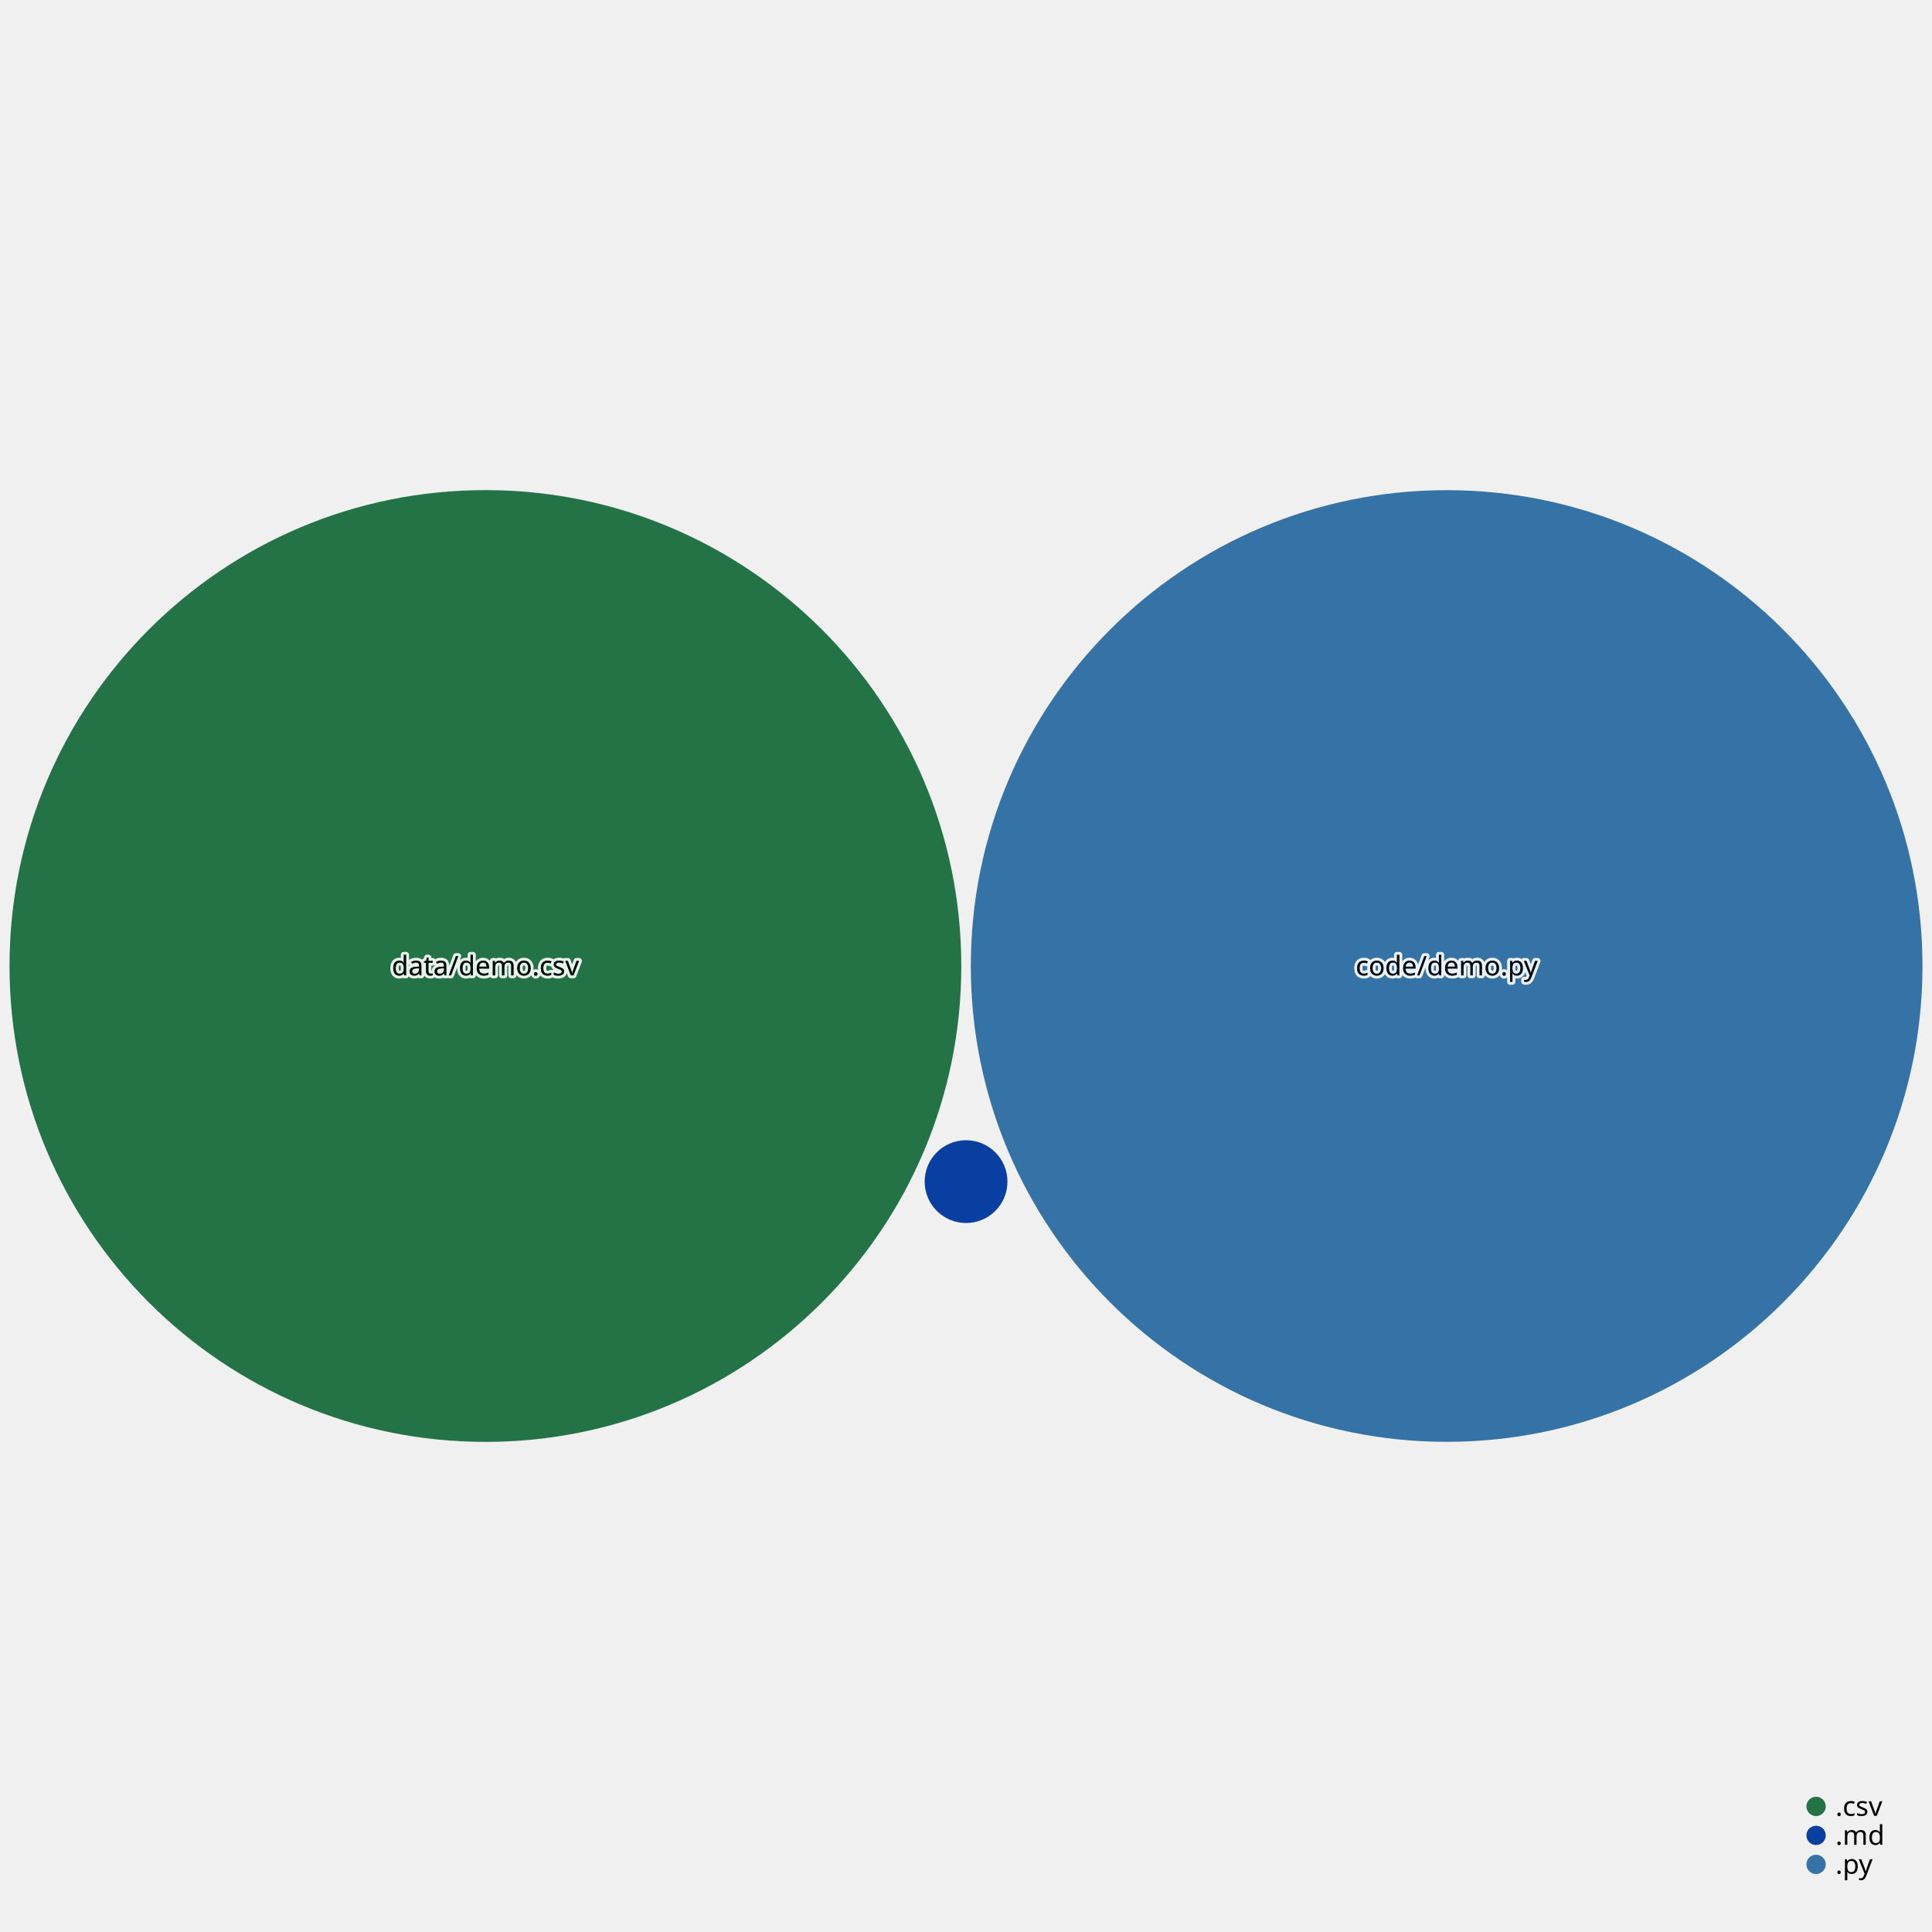
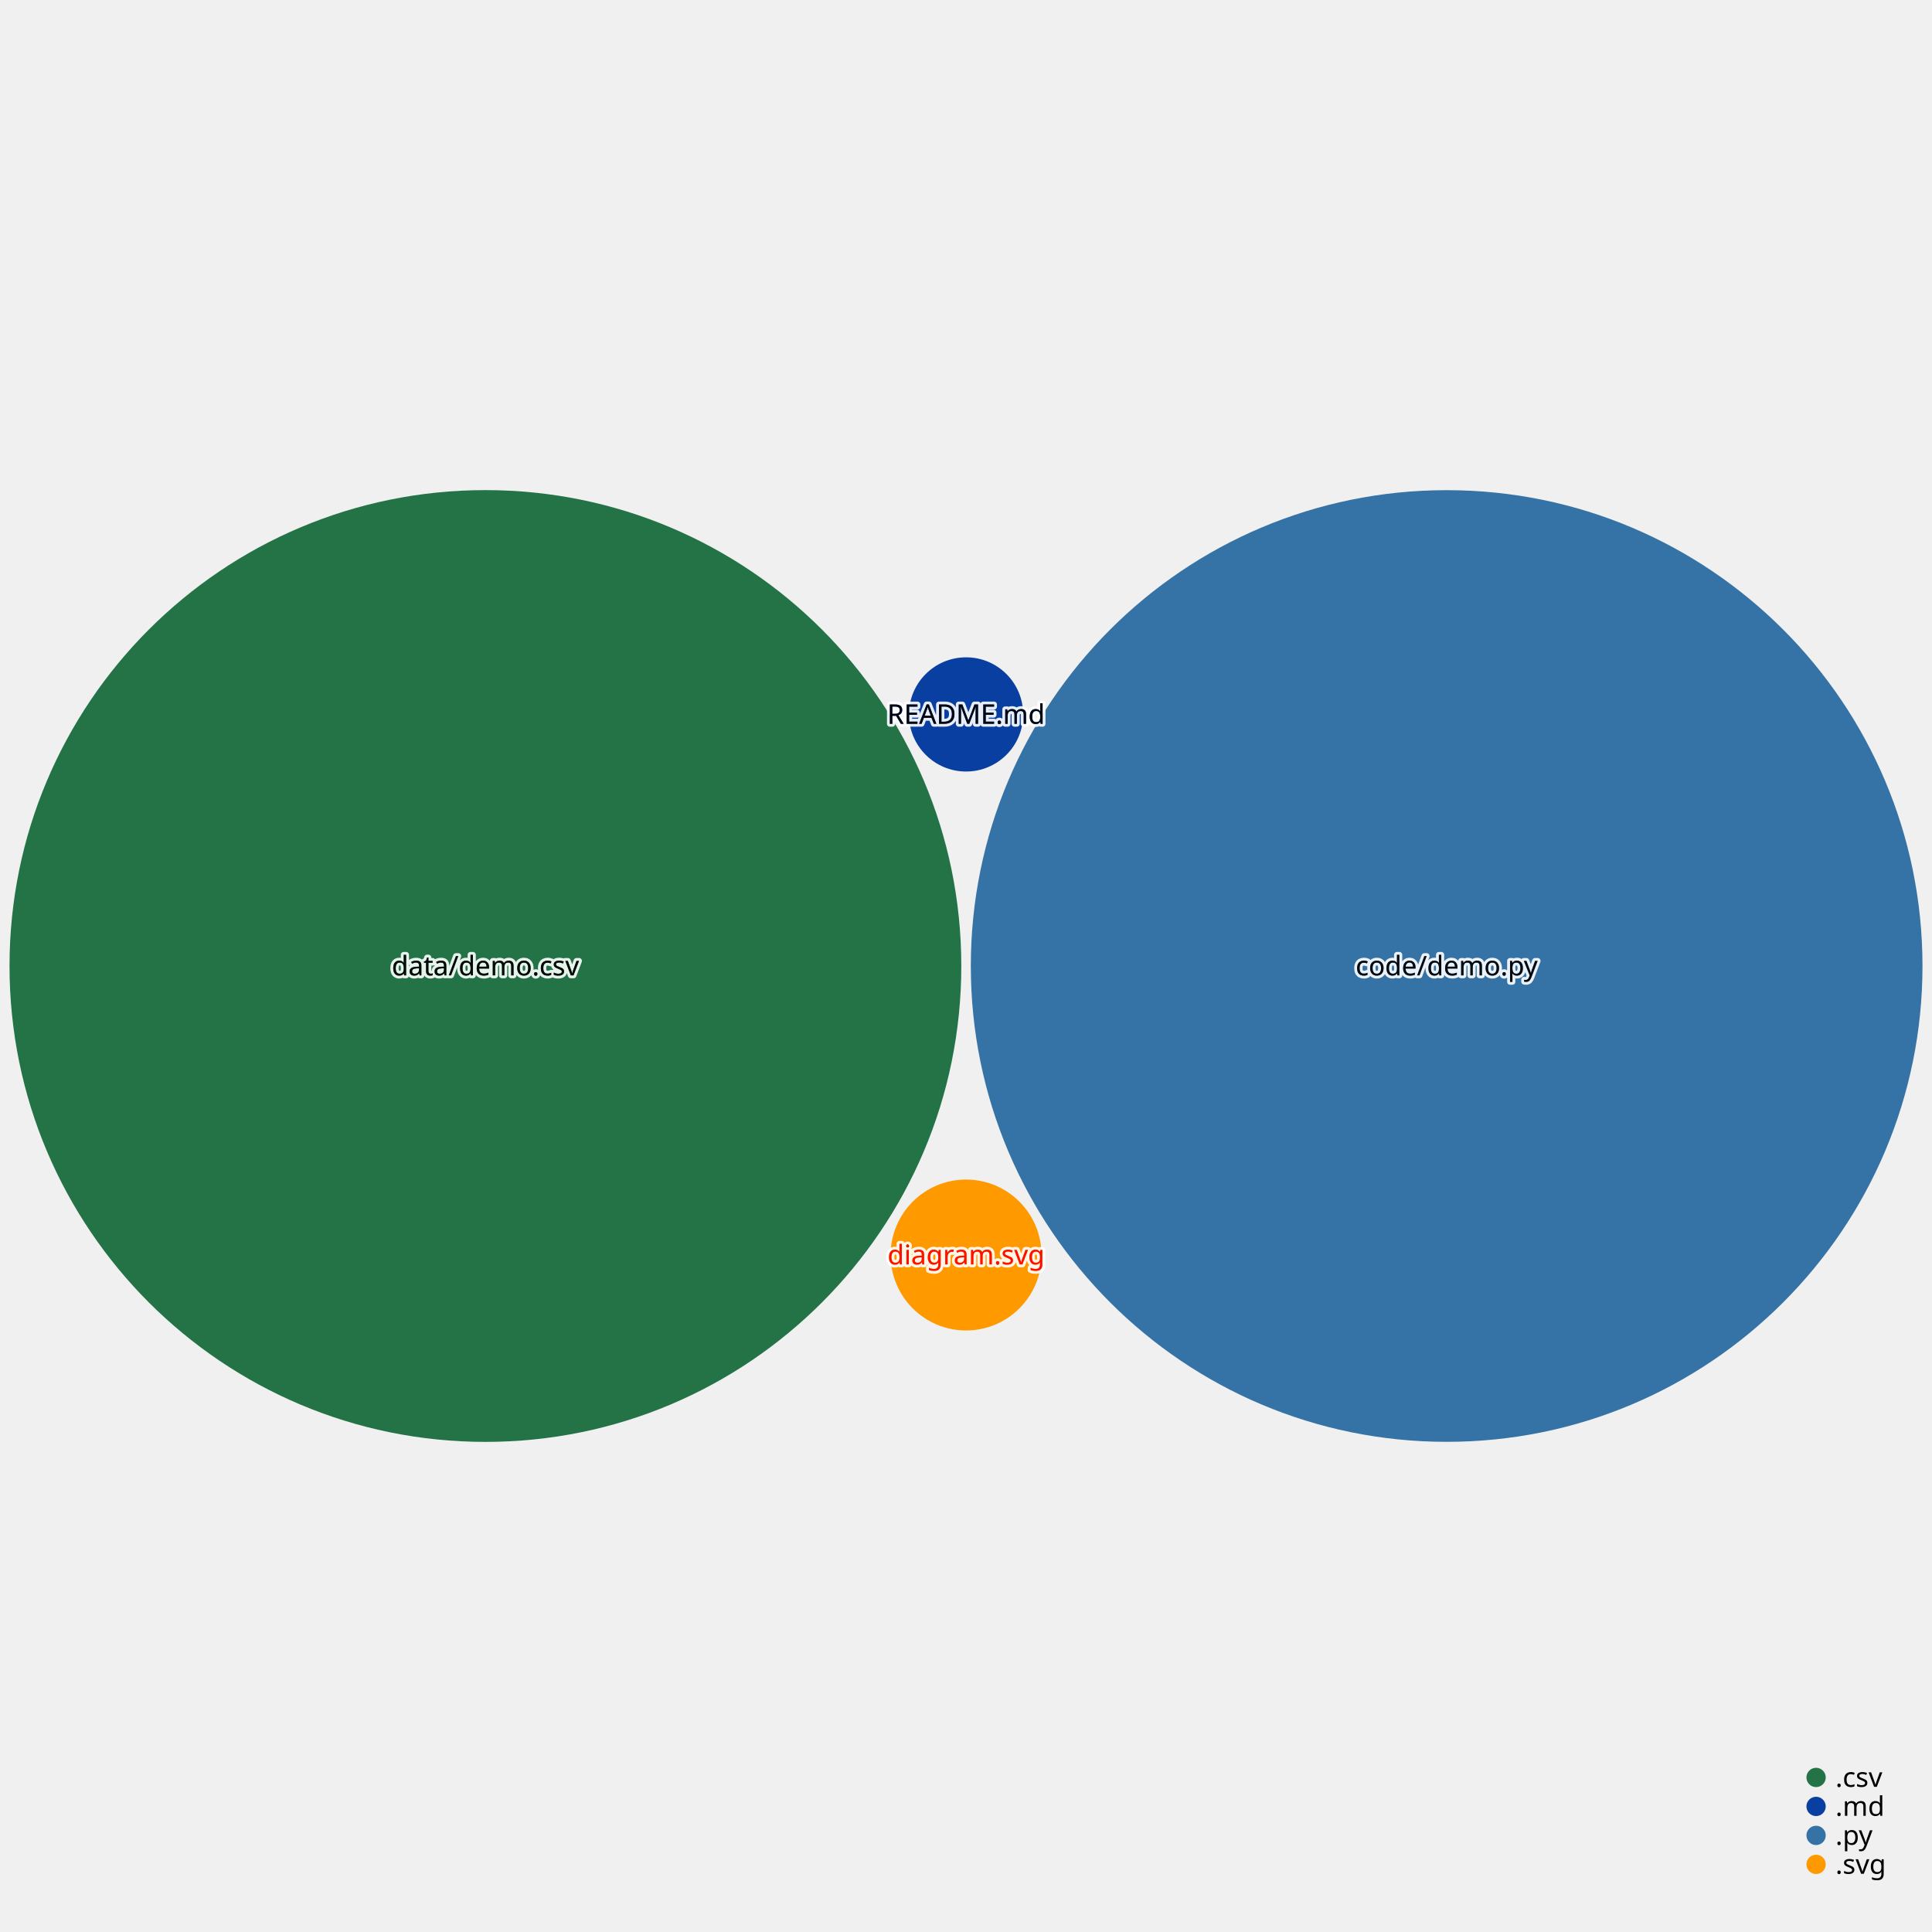
<svg xmlns="http://www.w3.org/2000/svg" width="1000" height="1000" style="background:white;font-family:sans-serif;overflow:visible">
  <defs>
    <filter id="glow" x="-50%" y="-50%" width="200%" height="200%">
      <feGaussianBlur stdDeviation="4" result="coloredBlur" />
      <feMerge>
        <feMergeNode in="coloredBlur" />
        <feMergeNode in="SourceGraphic" />
      </feMerge>
    </filter>
  </defs>
  <g style="fill:#237346;transition:transform 0s ease-out, fill 0.1s ease-out" transform="translate(251.2466, 500)">
    <circle style="transition:all 0.5s ease-out" r="246.32" stroke-width="0" stroke="#374151" />
  </g>
  <g style="fill:#3572A5;transition:transform 0s ease-out, fill 0.1s ease-out" transform="translate(748.7835, 500)">
    <circle style="transition:all 0.5s ease-out" r="246.29" stroke-width="0" stroke="#374151" />
  </g>
-   <g style="fill:#083fa1;transition:transform 0s ease-out, fill 0.1s ease-out" transform="translate(500.0315, 611.6026)">
-     <circle style="transition:all 0.5s ease-out" r="21.424" stroke-width="0" stroke="#374151" />
+   <g style="fill:#ff9900;transition:transform 0s ease-out, fill 0.1s ease-out" transform="translate(500.0326, 649.5936)">
+     <circle style="transition:all 0.5s ease-out" r="39.051" stroke-width="0" stroke="#374151" />
+   </g>
+   <g style="fill:#083fa1;transition:transform 0s ease-out, fill 0.1s ease-out" transform="translate(500.032, 369.786)">
+     <circle style="transition:all 0.5s ease-out" r="29.556" stroke-width="0" stroke="#374151" />
  </g>
  <g style="fill:#237346;transition:transform 0s ease-out" transform="translate(251.2466, 500)">
    <text style="pointer-events:none;opacity:0.9;font-size:14px;font-weight:500;transition:all 0.5s ease-out" fill="#4B5563" text-anchor="middle" dominant-baseline="middle" stroke="white" stroke-width="3" stroke-linejoin="round">data/demo.csv</text>
    <text style="pointer-events:none;opacity:1;font-size:14px;font-weight:500;transition:all 0.5s ease-out" text-anchor="middle" dominant-baseline="middle">data/demo.csv</text>
    <text style="pointer-events:none;opacity:0.9;font-size:14px;font-weight:500;mix-blend-mode:color-burn;transition:all 0.5s ease-out" fill="#110101" text-anchor="middle" dominant-baseline="middle">data/demo.csv</text>
  </g>
  <g style="fill:#3572A5;transition:transform 0s ease-out" transform="translate(748.7835, 500)">
    <text style="pointer-events:none;opacity:0.9;font-size:14px;font-weight:500;transition:all 0.5s ease-out" fill="#4B5563" text-anchor="middle" dominant-baseline="middle" stroke="white" stroke-width="3" stroke-linejoin="round">code/demo.py</text>
    <text style="pointer-events:none;opacity:1;font-size:14px;font-weight:500;transition:all 0.5s ease-out" text-anchor="middle" dominant-baseline="middle">code/demo.py</text>
    <text style="pointer-events:none;opacity:0.9;font-size:14px;font-weight:500;mix-blend-mode:color-burn;transition:all 0.5s ease-out" fill="#110101" text-anchor="middle" dominant-baseline="middle">code/demo.py</text>
  </g>
-   <g transform="translate(940, 935)">
+   <g style="fill:#ff9900;transition:transform 0s ease-out" transform="translate(500.0326, 649.5936)">
+     <text style="pointer-events:none;opacity:0.9;font-size:14px;font-weight:500;transition:all 0.5s ease-out" fill="#4B5563" text-anchor="middle" dominant-baseline="middle" stroke="white" stroke-width="3" stroke-linejoin="round">diagram.svg</text>
+     <text style="pointer-events:none;opacity:1;font-size:14px;font-weight:500;transition:all 0.5s ease-out" text-anchor="middle" dominant-baseline="middle">diagram.svg</text>
+     <text style="pointer-events:none;opacity:0.9;font-size:14px;font-weight:500;mix-blend-mode:color-burn;transition:all 0.5s ease-out" fill="#110101" text-anchor="middle" dominant-baseline="middle">diagram.svg</text>
+   </g>
+   <g style="fill:#083fa1;transition:transform 0s ease-out" transform="translate(500.032, 369.786)">
+     <text style="pointer-events:none;opacity:0.9;font-size:14px;font-weight:500;transition:all 0.5s ease-out" fill="#4B5563" text-anchor="middle" dominant-baseline="middle" stroke="white" stroke-width="3" stroke-linejoin="round">README.md</text>
+     <text style="pointer-events:none;opacity:1;font-size:14px;font-weight:500;transition:all 0.5s ease-out" text-anchor="middle" dominant-baseline="middle">README.md</text>
+     <text style="pointer-events:none;opacity:0.9;font-size:14px;font-weight:500;mix-blend-mode:color-burn;transition:all 0.5s ease-out" fill="#110101" text-anchor="middle" dominant-baseline="middle">README.md</text>
+   </g>
+   <g transform="translate(940, 920)">
    <g transform="translate(0, 0)">
      <circle r="5" fill="#237346" />
      <text x="10" style="font-size:14px;font-weight:300" dominant-baseline="middle">.csv</text>
    </g>
    <g transform="translate(0, 15)">
      <circle r="5" fill="#083fa1" />
      <text x="10" style="font-size:14px;font-weight:300" dominant-baseline="middle">.md</text>
    </g>
    <g transform="translate(0, 30)">
      <circle r="5" fill="#3572A5" />
      <text x="10" style="font-size:14px;font-weight:300" dominant-baseline="middle">.py</text>
    </g>
+     <g transform="translate(0, 45)">
+       <circle r="5" fill="#ff9900" />
+       <text x="10" style="font-size:14px;font-weight:300" dominant-baseline="middle">.svg</text>
+     </g>
    <g fill="#9CA3AF" style="font-weight:300;font-style:italic;font-size:12px">each dot sized by file size</g>
  </g>
</svg>
